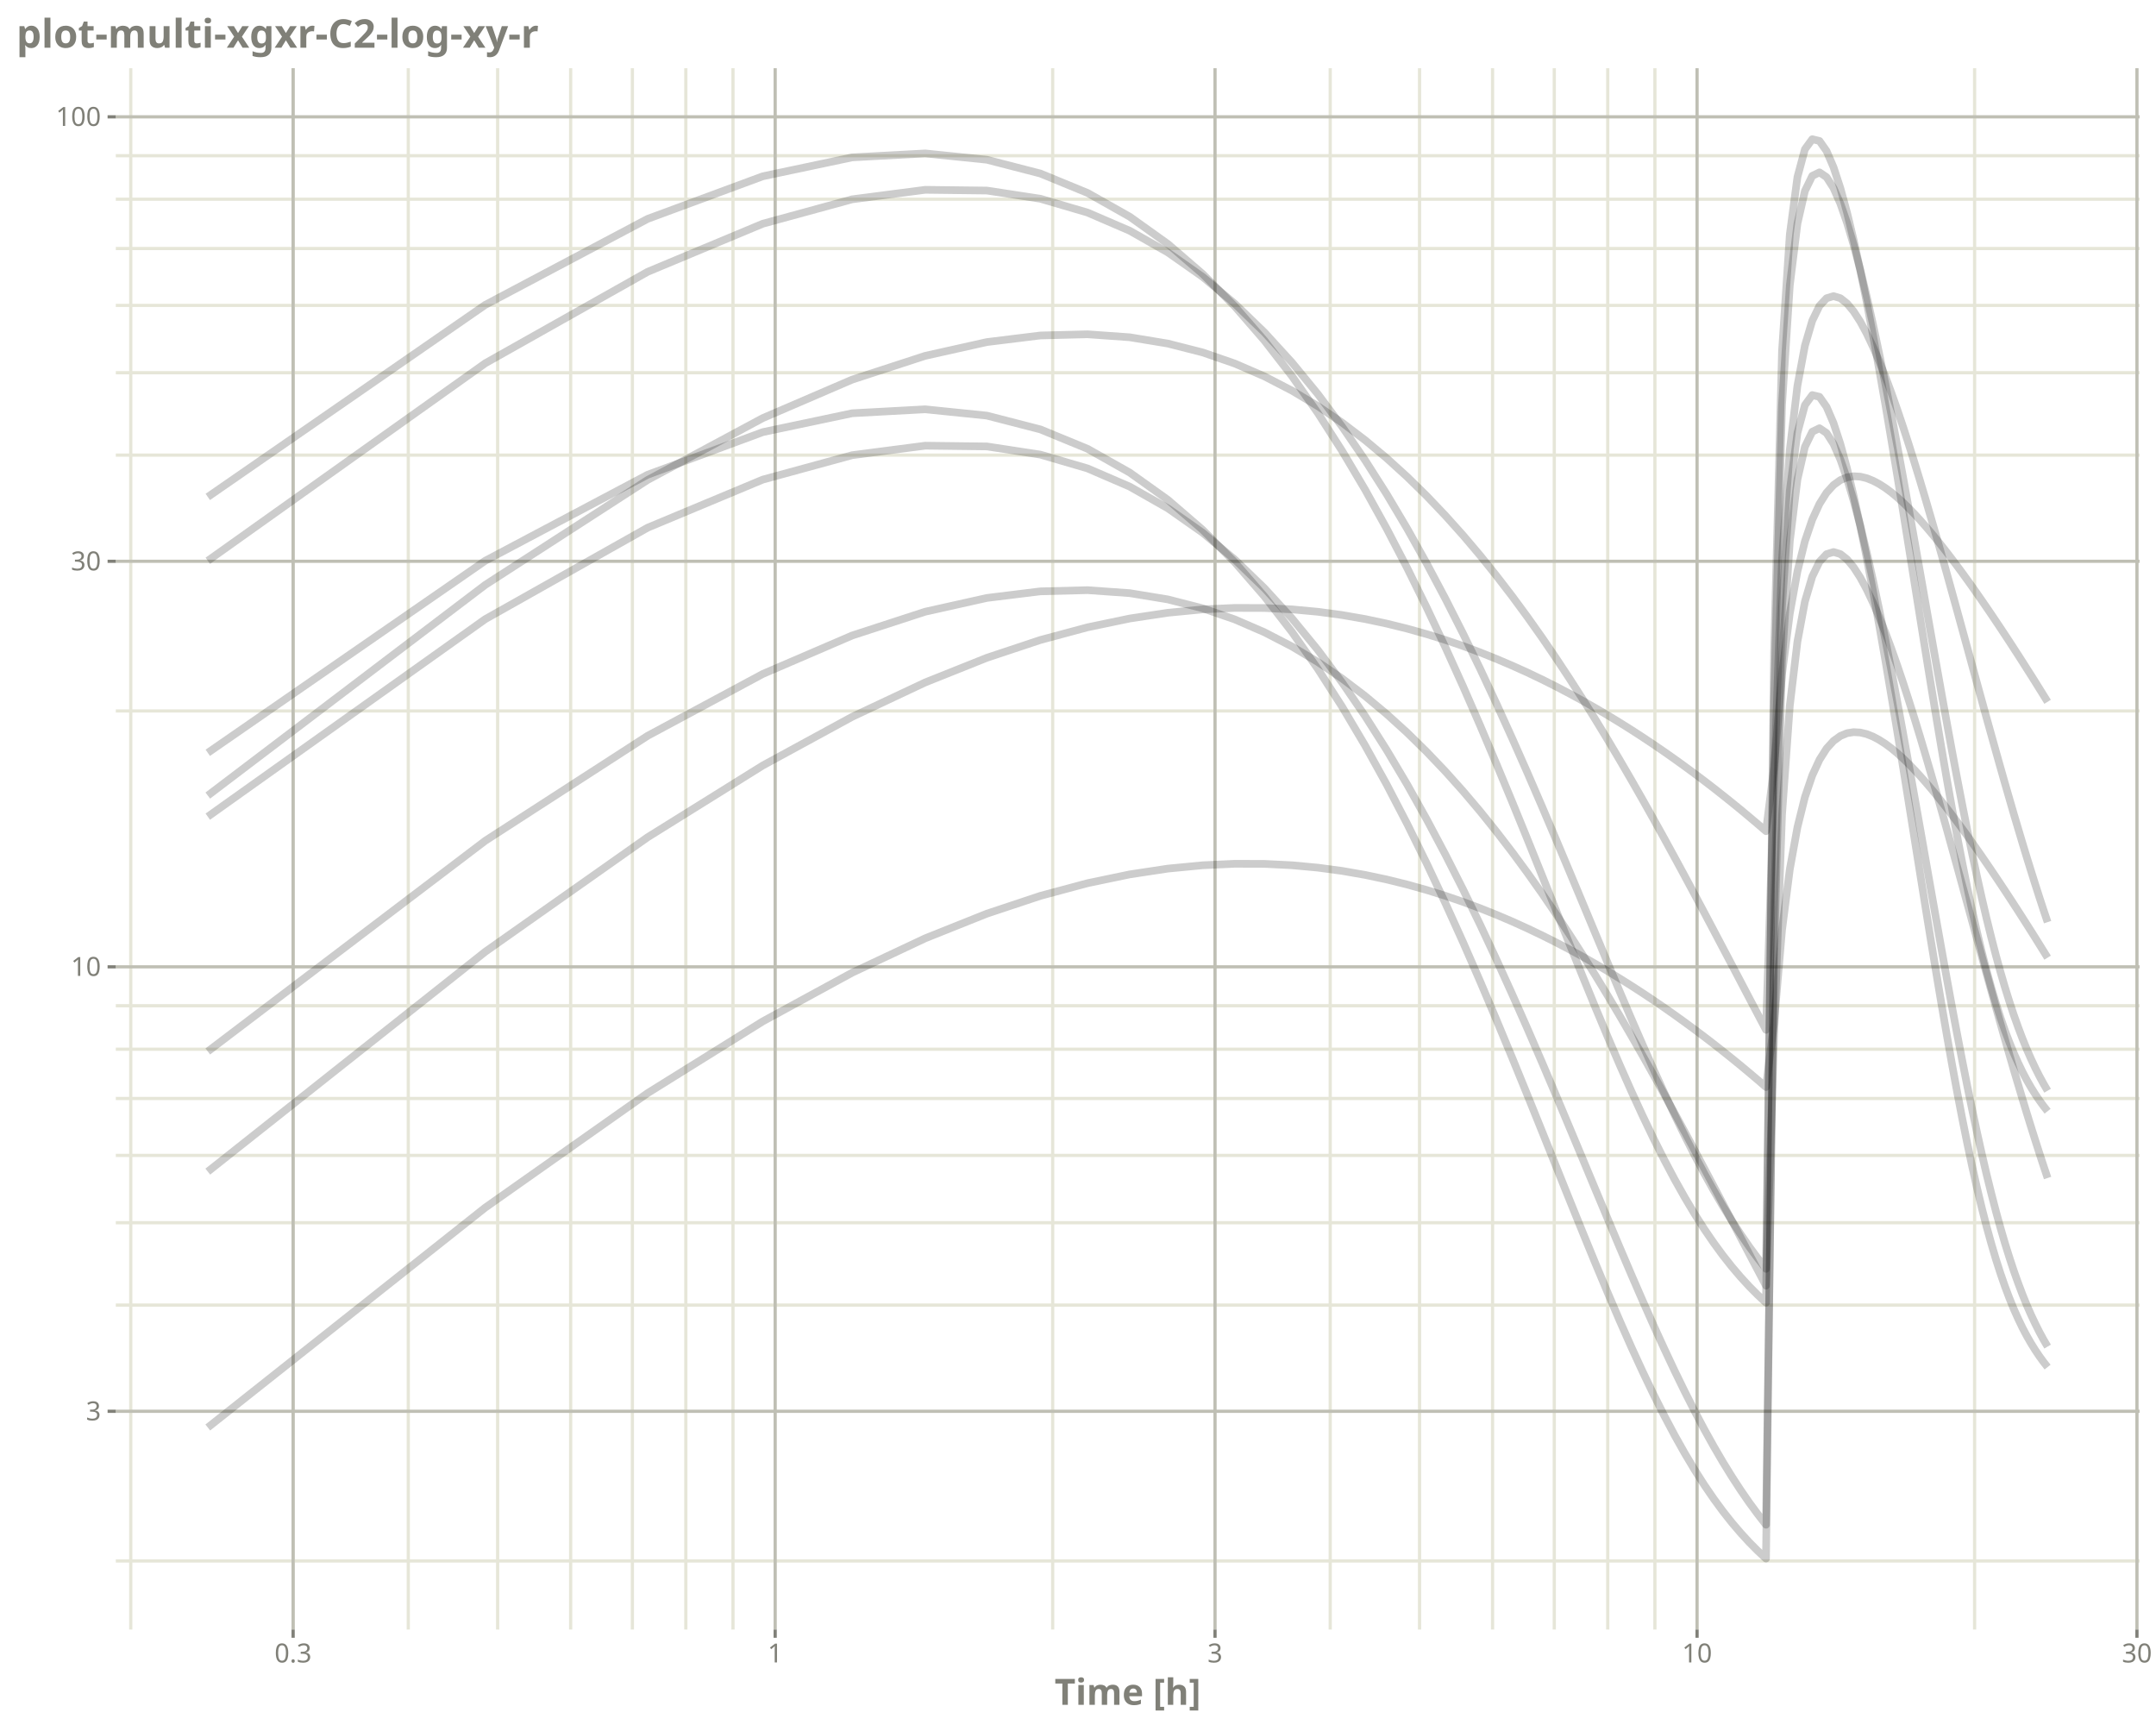
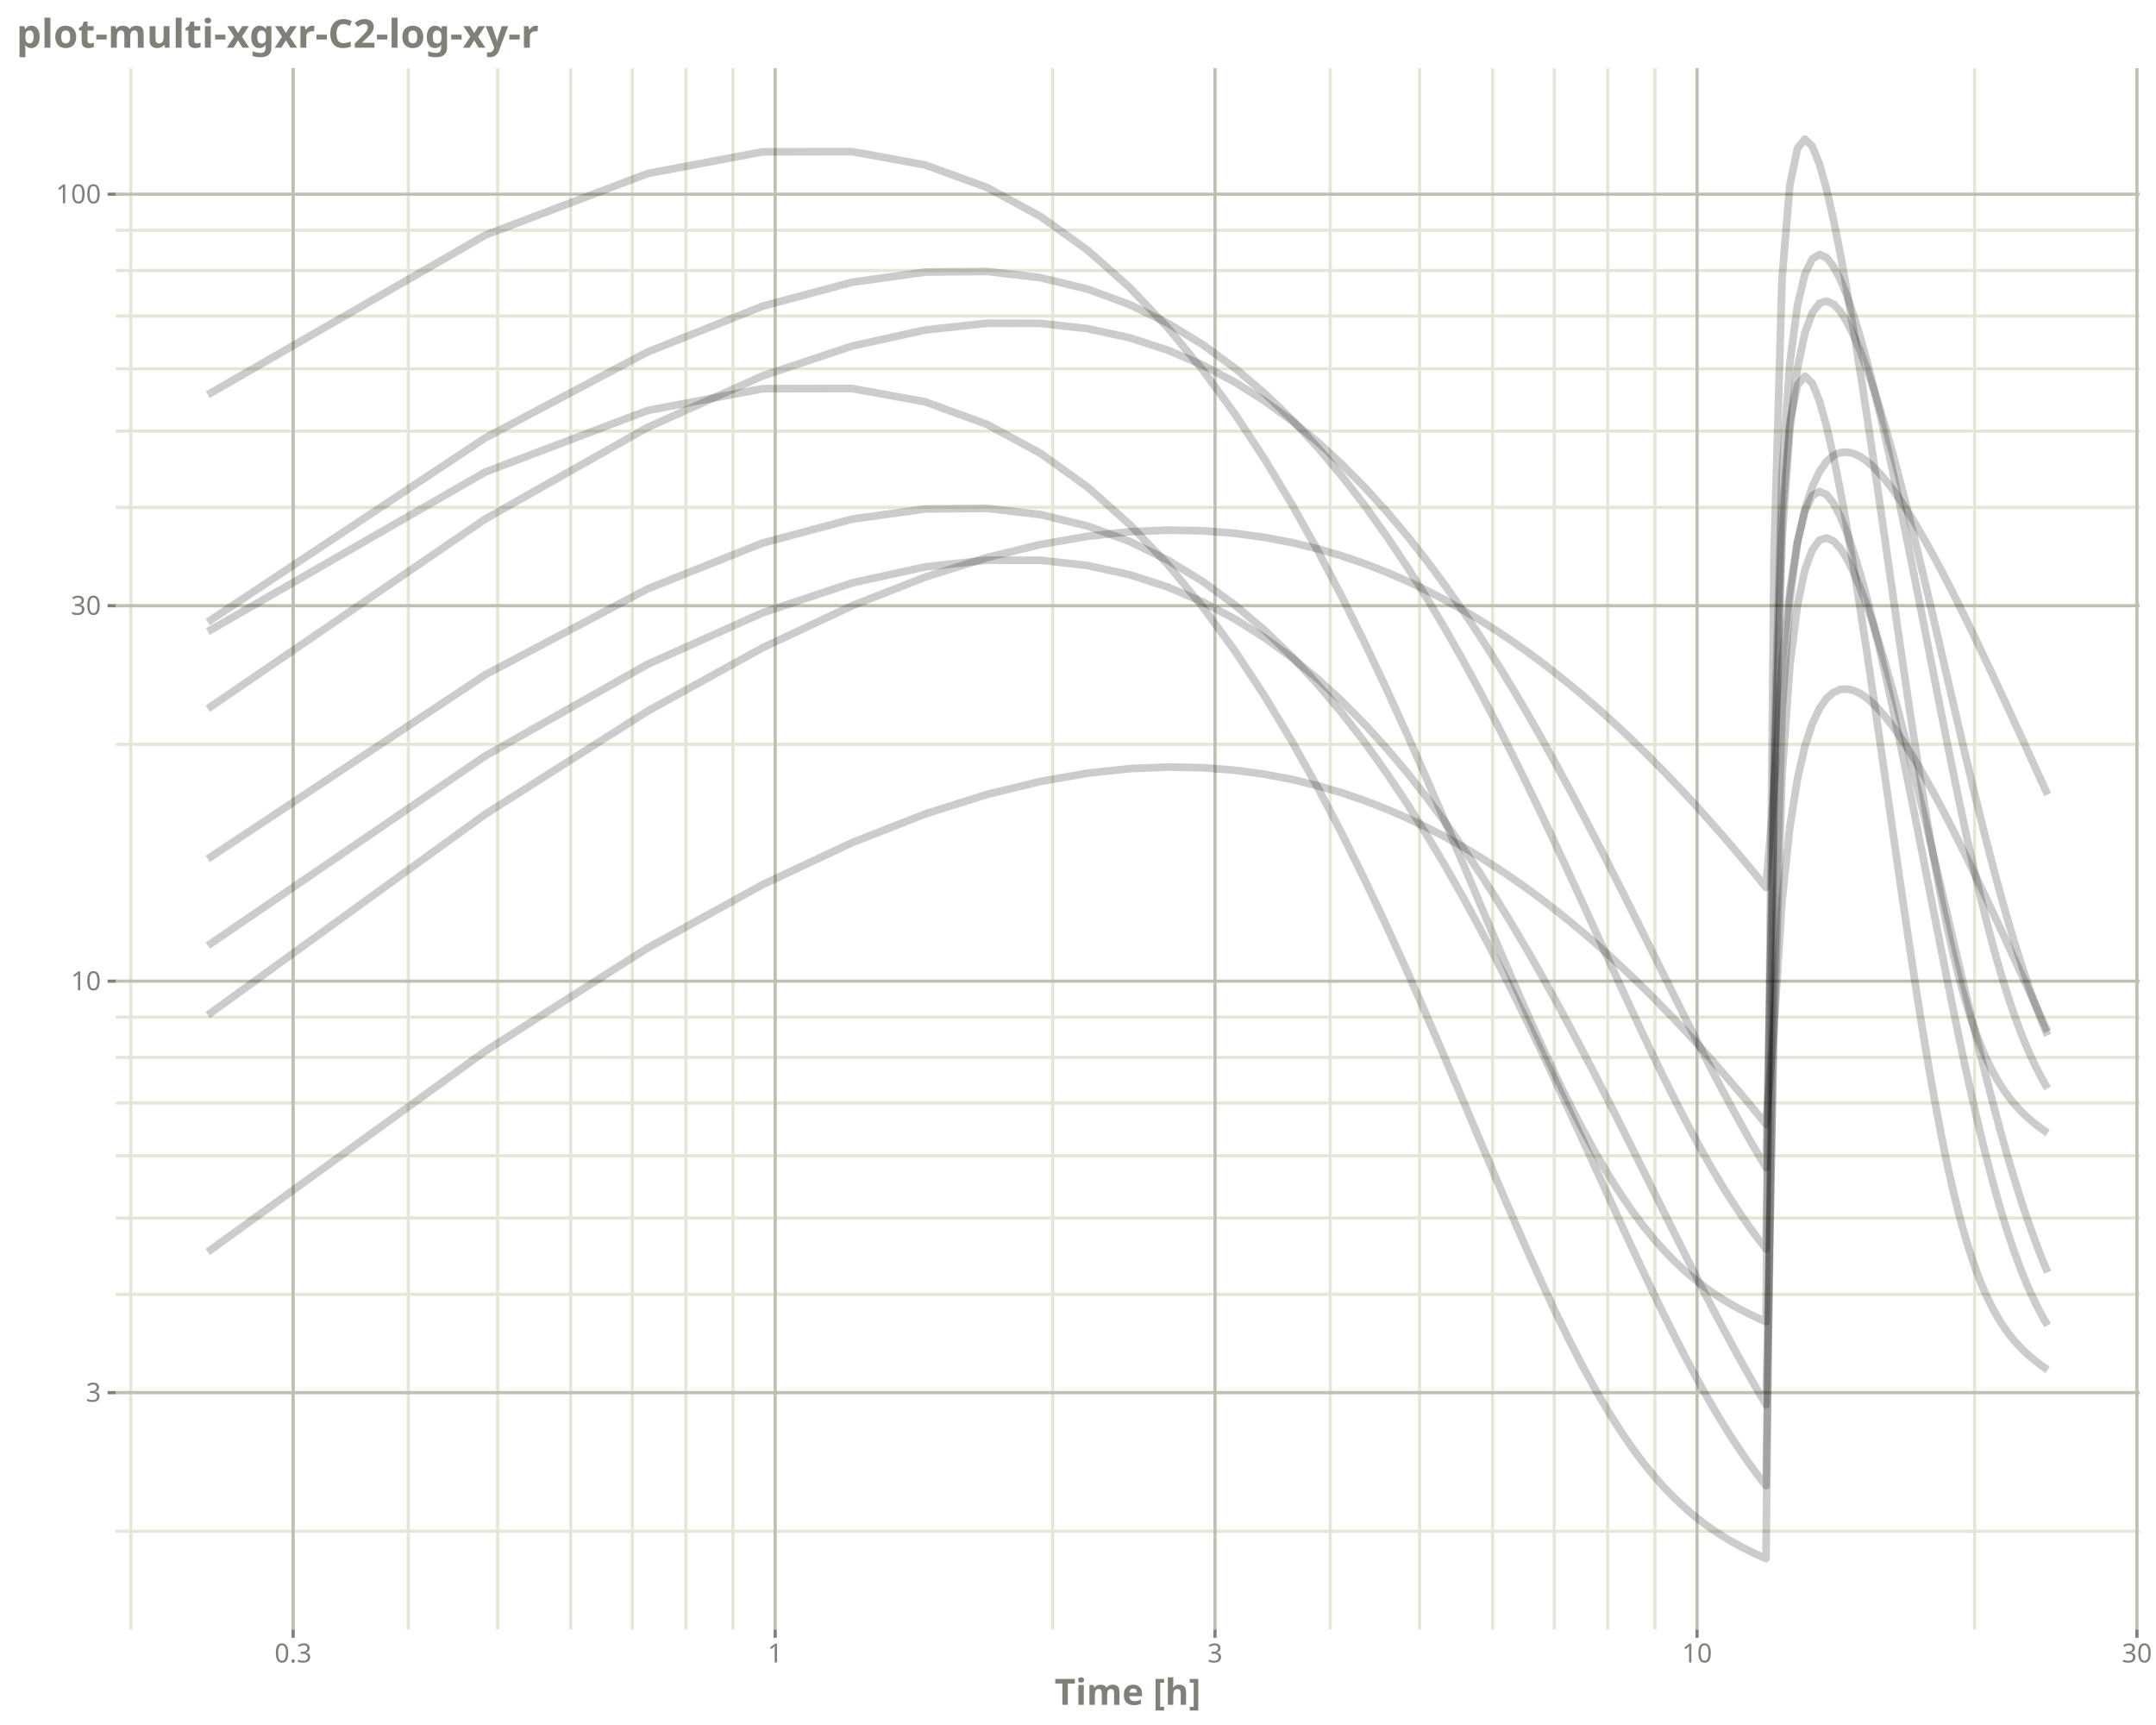
<svg xmlns="http://www.w3.org/2000/svg" class="svglite" data-engine-version="2.0" width="720.00pt" height="576.00pt" viewBox="0 0 720.00 576.00">
  <defs>
    <style type="text/css">
    .svglite line, .svglite polyline, .svglite polygon, .svglite path, .svglite rect, .svglite circle {
      fill: none;
      stroke: #000000;
      stroke-linecap: round;
      stroke-linejoin: round;
      stroke-miterlimit: 10.00;
    }
  </style>
  </defs>
  <rect width="100%" height="100%" style="stroke: none; fill: #FFFFFF;" />
  <defs>
    <clipPath id="cpMC4wMHw3MjAuMDB8MC4wMHw1NzYuMDA=">
      <rect x="0.00" y="0.00" width="720.00" height="576.00" />
    </clipPath>
  </defs>
  <g clip-path="url(#cpMC4wMHw3MjAuMDB8MC4wMHw1NzYuMDA=)">
    <rect x="0.00" y="0.00" width="720.00" height="576.00" style="stroke-width: 1.07; stroke: #FFFFFF; fill: #FFFFFF;" />
  </g>
  <defs>
    <clipPath id="cpMzguNjd8NzE0LjUyfDIyLjc4fDU0NC4xMw==">
      <rect x="38.67" y="22.78" width="675.85" height="521.34" />
    </clipPath>
  </defs>
  <g clip-path="url(#cpMzguNjd8NzE0LjUyfDIyLjc4fDU0NC4xMw==)">
    <rect x="38.67" y="22.78" width="675.85" height="521.34" style="stroke-width: 1.07; stroke: none; fill: #FFFFFF;" />
-     <polyline points="38.67,521.22 714.52,521.22 " style="stroke-width: 1.07; stroke: #E6E6D8; stroke-linecap: butt;" />
-     <polyline points="38.67,435.78 714.52,435.78 " style="stroke-width: 1.07; stroke: #E6E6D8; stroke-linecap: butt;" />
-     <polyline points="38.67,408.28 714.52,408.28 " style="stroke-width: 1.07; stroke: #E6E6D8; stroke-linecap: butt;" />
-     <polyline points="38.67,385.80 714.52,385.80 " style="stroke-width: 1.07; stroke: #E6E6D8; stroke-linecap: butt;" />
-     <polyline points="38.67,366.80 714.52,366.80 " style="stroke-width: 1.07; stroke: #E6E6D8; stroke-linecap: butt;" />
-     <polyline points="38.67,350.34 714.52,350.34 " style="stroke-width: 1.07; stroke: #E6E6D8; stroke-linecap: butt;" />
-     <polyline points="38.67,335.82 714.52,335.82 " style="stroke-width: 1.07; stroke: #E6E6D8; stroke-linecap: butt;" />
-     <polyline points="38.67,237.40 714.52,237.40 " style="stroke-width: 1.07; stroke: #E6E6D8; stroke-linecap: butt;" />
-     <polyline points="38.67,151.96 714.52,151.96 " style="stroke-width: 1.07; stroke: #E6E6D8; stroke-linecap: butt;" />
-     <polyline points="38.67,124.45 714.52,124.45 " style="stroke-width: 1.07; stroke: #E6E6D8; stroke-linecap: butt;" />
-     <polyline points="38.67,101.98 714.52,101.98 " style="stroke-width: 1.07; stroke: #E6E6D8; stroke-linecap: butt;" />
-     <polyline points="38.67,82.98 714.52,82.98 " style="stroke-width: 1.07; stroke: #E6E6D8; stroke-linecap: butt;" />
-     <polyline points="38.67,66.52 714.52,66.52 " style="stroke-width: 1.07; stroke: #E6E6D8; stroke-linecap: butt;" />
-     <polyline points="38.67,52.00 714.52,52.00 " style="stroke-width: 1.07; stroke: #E6E6D8; stroke-linecap: butt;" />
+     <polyline points="38.67,511.29 714.52,511.29 " style="stroke-width: 1.07; stroke: #E6E6D8; stroke-linecap: butt;" />
+     <polyline points="38.67,432.19 714.52,432.19 " style="stroke-width: 1.07; stroke: #E6E6D8; stroke-linecap: butt;" />
+     <polyline points="38.67,406.72 714.52,406.72 " style="stroke-width: 1.07; stroke: #E6E6D8; stroke-linecap: butt;" />
+     <polyline points="38.67,385.92 714.52,385.92 " style="stroke-width: 1.07; stroke: #E6E6D8; stroke-linecap: butt;" />
+     <polyline points="38.67,368.32 714.52,368.32 " style="stroke-width: 1.07; stroke: #E6E6D8; stroke-linecap: butt;" />
+     <polyline points="38.67,353.08 714.52,353.08 " style="stroke-width: 1.07; stroke: #E6E6D8; stroke-linecap: butt;" />
+     <polyline points="38.67,339.64 714.52,339.64 " style="stroke-width: 1.07; stroke: #E6E6D8; stroke-linecap: butt;" />
+     <polyline points="38.67,248.52 714.52,248.52 " style="stroke-width: 1.07; stroke: #E6E6D8; stroke-linecap: butt;" />
+     <polyline points="38.67,169.42 714.52,169.42 " style="stroke-width: 1.07; stroke: #E6E6D8; stroke-linecap: butt;" />
+     <polyline points="38.67,143.95 714.52,143.95 " style="stroke-width: 1.07; stroke: #E6E6D8; stroke-linecap: butt;" />
+     <polyline points="38.67,123.14 714.52,123.14 " style="stroke-width: 1.07; stroke: #E6E6D8; stroke-linecap: butt;" />
+     <polyline points="38.67,105.55 714.52,105.55 " style="stroke-width: 1.07; stroke: #E6E6D8; stroke-linecap: butt;" />
+     <polyline points="38.67,90.31 714.52,90.31 " style="stroke-width: 1.07; stroke: #E6E6D8; stroke-linecap: butt;" />
+     <polyline points="38.67,76.87 714.52,76.87 " style="stroke-width: 1.07; stroke: #E6E6D8; stroke-linecap: butt;" />
    <polyline points="43.67,544.13 43.67,22.78 " style="stroke-width: 1.07; stroke: #E6E6D8; stroke-linecap: butt;" />
    <polyline points="97.89,544.13 97.89,22.78 " style="stroke-width: 1.07; stroke: #E6E6D8; stroke-linecap: butt;" />
    <polyline points="136.35,544.13 136.35,22.78 " style="stroke-width: 1.07; stroke: #E6E6D8; stroke-linecap: butt;" />
    <polyline points="166.19,544.13 166.19,22.78 " style="stroke-width: 1.07; stroke: #E6E6D8; stroke-linecap: butt;" />
    <polyline points="190.57,544.13 190.57,22.78 " style="stroke-width: 1.07; stroke: #E6E6D8; stroke-linecap: butt;" />
    <polyline points="211.18,544.13 211.18,22.78 " style="stroke-width: 1.07; stroke: #E6E6D8; stroke-linecap: butt;" />
    <polyline points="229.03,544.13 229.03,22.78 " style="stroke-width: 1.07; stroke: #E6E6D8; stroke-linecap: butt;" />
    <polyline points="244.78,544.13 244.78,22.78 " style="stroke-width: 1.07; stroke: #E6E6D8; stroke-linecap: butt;" />
    <polyline points="351.55,544.13 351.55,22.78 " style="stroke-width: 1.07; stroke: #E6E6D8; stroke-linecap: butt;" />
    <polyline points="444.23,544.13 444.23,22.78 " style="stroke-width: 1.07; stroke: #E6E6D8; stroke-linecap: butt;" />
    <polyline points="474.06,544.13 474.06,22.78 " style="stroke-width: 1.07; stroke: #E6E6D8; stroke-linecap: butt;" />
    <polyline points="498.44,544.13 498.44,22.78 " style="stroke-width: 1.07; stroke: #E6E6D8; stroke-linecap: butt;" />
    <polyline points="519.05,544.13 519.05,22.78 " style="stroke-width: 1.07; stroke: #E6E6D8; stroke-linecap: butt;" />
    <polyline points="536.91,544.13 536.91,22.78 " style="stroke-width: 1.07; stroke: #E6E6D8; stroke-linecap: butt;" />
    <polyline points="552.66,544.13 552.66,22.78 " style="stroke-width: 1.07; stroke: #E6E6D8; stroke-linecap: butt;" />
    <polyline points="659.42,544.13 659.42,22.78 " style="stroke-width: 1.07; stroke: #E6E6D8; stroke-linecap: butt;" />
-     <polyline points="38.67,471.24 714.52,471.24 " style="stroke-width: 1.07; stroke: #BFBFB4; stroke-linecap: butt;" />
-     <polyline points="38.67,322.84 714.52,322.84 " style="stroke-width: 1.07; stroke: #BFBFB4; stroke-linecap: butt;" />
-     <polyline points="38.67,187.42 714.52,187.42 " style="stroke-width: 1.07; stroke: #BFBFB4; stroke-linecap: butt;" />
-     <polyline points="38.67,39.02 714.52,39.02 " style="stroke-width: 1.07; stroke: #BFBFB4; stroke-linecap: butt;" />
+     <polyline points="38.67,465.02 714.52,465.02 " style="stroke-width: 1.07; stroke: #BFBFB4; stroke-linecap: butt;" />
+     <polyline points="38.67,327.62 714.52,327.62 " style="stroke-width: 1.07; stroke: #BFBFB4; stroke-linecap: butt;" />
+     <polyline points="38.67,202.25 714.52,202.25 " style="stroke-width: 1.07; stroke: #BFBFB4; stroke-linecap: butt;" />
+     <polyline points="38.67,64.85 714.52,64.85 " style="stroke-width: 1.07; stroke: #BFBFB4; stroke-linecap: butt;" />
    <polyline points="97.89,544.13 97.89,22.78 " style="stroke-width: 1.07; stroke: #BFBFB4; stroke-linecap: butt;" />
    <polyline points="258.87,544.13 258.87,22.78 " style="stroke-width: 1.07; stroke: #BFBFB4; stroke-linecap: butt;" />
    <polyline points="405.76,544.13 405.76,22.78 " style="stroke-width: 1.07; stroke: #BFBFB4; stroke-linecap: butt;" />
    <polyline points="566.74,544.13 566.74,22.78 " style="stroke-width: 1.07; stroke: #BFBFB4; stroke-linecap: butt;" />
    <polyline points="713.64,544.13 713.64,22.78 " style="stroke-width: 1.07; stroke: #BFBFB4; stroke-linecap: butt;" />
-     <polyline points="69.39,265.65 162.07,195.29 216.29,160.25 254.75,139.60 284.59,126.76 308.97,118.82 329.58,114.22 347.43,112.02 363.18,111.62 377.27,112.62 390.01,114.72 401.65,117.69 412.35,121.39 422.26,125.68 431.48,130.45 440.11,135.63 448.22,141.15 455.86,146.96 463.09,153.00 469.95,159.24 476.47,165.63 482.69,172.17 488.64,178.80 494.33,185.52 499.78,192.31 505.03,199.14 510.08,206.00 514.94,212.87 519.63,219.75 524.16,226.61 528.55,233.45 532.79,240.26 536.91,247.03 540.90,253.75 544.77,260.40 548.54,266.99 552.20,273.51 555.77,279.94 559.24,286.29 562.63,292.54 565.93,298.70 569.15,304.75 572.30,310.70 575.37,316.53 578.38,322.24 581.32,327.84 584.19,333.31 587.01,338.66 589.76,343.88 592.46,260.77 595.11,186.57 597.71,150.18 600.26,128.78 602.75,115.43 605.21,107.08 607.62,102.12 609.98,99.59 612.31,98.88 614.60,99.57 616.84,101.35 619.05,104.01 621.23,107.38 623.37,111.33 625.47,115.75 627.54,120.57 629.59,125.70 631.60,131.10 633.58,136.72 635.53,142.51 637.45,148.43 639.35,154.47 641.22,160.59 643.06,166.77 644.88,172.99 646.68,179.23 648.45,185.47 650.20,191.70 651.92,197.90 653.63,204.06 655.31,210.18 656.97,216.23 658.61,222.22 660.23,228.13 661.83,233.95 663.41,239.69 664.98,245.32 666.52,250.85 668.05,256.28 669.56,261.59 671.06,266.78 672.53,271.86 674.00,276.81 675.44,281.64 676.87,286.34 678.29,290.91 679.69,295.36 681.07,299.67 682.44,303.86 683.80,307.91 " style="stroke-width: 2.56; stroke: #000000; stroke-opacity: 0.20; stroke-linecap: butt;" />
-     <polyline points="69.39,351.09 162.07,280.73 216.29,245.69 254.75,225.04 284.59,212.20 308.97,204.26 329.58,199.66 347.43,197.46 363.18,197.06 377.27,198.06 390.01,200.15 401.65,203.13 412.35,206.83 422.26,211.12 431.48,215.89 440.11,221.07 448.22,226.59 455.86,232.40 463.09,238.44 469.95,244.67 476.47,251.07 482.69,257.60 488.64,264.24 494.33,270.96 499.78,277.75 505.03,284.58 510.08,291.44 514.94,298.31 519.63,305.19 524.16,312.05 528.55,318.89 532.79,325.70 536.91,332.47 540.90,339.18 544.77,345.84 548.54,352.43 552.20,358.95 555.77,365.38 559.24,371.73 562.63,377.98 565.93,384.14 569.15,390.19 572.30,396.14 575.37,401.97 578.38,407.68 581.32,413.28 584.19,418.75 587.01,424.10 589.76,429.31 592.46,346.20 595.11,272.01 597.71,235.62 600.26,214.22 602.75,200.87 605.21,192.51 607.62,187.56 609.98,185.03 612.31,184.32 614.60,185.01 616.84,186.79 619.05,189.45 621.23,192.82 623.37,196.77 625.47,201.19 627.54,206.01 629.59,211.14 631.60,216.54 633.58,222.15 635.53,227.94 637.45,233.87 639.35,239.91 641.22,246.03 643.06,252.21 644.88,258.43 646.68,264.67 648.45,270.91 650.20,277.13 651.92,283.34 653.63,289.50 655.31,295.61 656.97,301.67 658.61,307.66 660.23,313.57 661.83,319.39 663.41,325.12 664.98,330.76 666.52,336.29 668.05,341.72 669.56,347.03 671.06,352.22 672.53,357.30 674.00,362.25 675.44,367.08 676.87,371.78 678.29,376.35 679.69,380.79 681.07,385.11 682.44,389.29 683.80,393.35 " style="stroke-width: 2.56; stroke: #000000; stroke-opacity: 0.20; stroke-linecap: butt;" />
-     <polyline points="69.39,165.93 162.07,101.79 216.29,73.08 254.75,58.86 284.59,52.55 308.97,51.23 329.58,53.34 347.43,57.94 363.18,64.42 377.27,72.36 390.01,81.46 401.65,91.50 412.35,102.29 422.26,113.71 431.48,125.62 440.11,137.94 448.22,150.59 455.86,163.47 463.09,176.53 469.95,189.70 476.47,202.92 482.69,216.14 488.64,229.29 494.33,242.33 499.78,255.20 505.03,267.85 510.08,280.22 514.94,292.27 519.63,303.96 524.16,315.24 528.55,326.07 532.79,336.42 536.91,346.26 540.90,355.56 544.77,364.32 548.54,372.52 552.20,380.17 555.77,387.26 559.24,393.81 562.63,399.84 565.93,405.37 569.15,410.42 572.30,415.02 575.37,419.21 578.38,423.01 581.32,426.46 584.19,429.58 587.01,432.42 589.76,434.99 592.46,217.94 595.11,117.23 597.71,78.27 600.26,59.11 602.75,49.84 605.21,46.48 607.62,47.06 609.98,50.42 612.31,55.84 614.60,62.84 616.84,71.06 619.05,80.26 621.23,90.22 623.37,100.78 625.47,111.83 627.54,123.24 629.59,134.92 631.60,146.78 633.58,158.74 635.53,170.74 637.45,182.70 639.35,194.56 641.22,206.26 643.06,217.74 644.88,228.96 646.68,239.85 648.45,250.38 650.20,260.51 651.92,270.19 653.63,279.41 655.31,288.14 656.97,296.36 658.61,304.06 660.23,311.24 661.83,317.92 663.41,324.09 664.98,329.77 666.52,334.99 668.05,339.77 669.56,344.13 671.06,348.10 672.53,351.71 674.00,354.99 675.44,357.98 676.87,360.69 678.29,363.16 679.69,365.40 681.07,367.45 682.44,369.33 683.80,371.05 " style="stroke-width: 2.56; stroke: #000000; stroke-opacity: 0.20; stroke-linecap: butt;" />
-     <polyline points="69.39,251.37 162.07,187.23 216.29,158.52 254.75,144.29 284.59,137.99 308.97,136.67 329.58,138.78 347.43,143.38 363.18,149.86 377.27,157.80 390.01,166.90 401.65,176.94 412.35,187.73 422.26,199.15 431.48,211.06 440.11,223.38 448.22,236.02 455.86,248.91 463.09,261.97 469.95,275.14 476.47,288.36 482.69,301.58 488.64,314.73 494.33,327.77 499.78,340.64 505.03,353.28 510.08,365.66 514.94,377.71 519.63,389.40 524.16,400.68 528.55,411.51 532.79,421.86 536.91,431.70 540.90,441.00 544.77,449.76 548.54,457.96 552.20,465.61 555.77,472.70 559.24,479.25 562.63,485.28 565.93,490.80 569.15,495.86 572.30,500.46 575.37,504.64 578.38,508.45 581.32,511.89 584.19,515.02 587.01,517.86 589.76,520.43 592.46,303.38 595.11,202.67 597.71,163.71 600.26,144.55 602.75,135.27 605.21,131.92 607.62,132.50 609.98,135.86 612.31,141.28 614.60,148.28 616.84,156.50 619.05,165.70 621.23,175.65 623.37,186.22 625.47,197.27 627.54,208.68 629.59,220.36 631.60,232.22 633.58,244.18 635.53,256.18 637.45,268.14 639.35,280.00 641.22,291.70 643.06,303.18 644.88,314.40 646.68,325.29 648.45,335.82 650.20,345.95 651.92,355.63 653.63,364.85 655.31,373.58 656.97,381.79 658.61,389.50 660.23,396.68 661.83,403.36 663.41,409.53 664.98,415.21 666.52,420.43 668.05,425.20 669.56,429.56 671.06,433.54 672.53,437.15 674.00,440.43 675.44,443.42 676.87,446.13 678.29,448.59 679.69,450.84 681.07,452.89 682.44,454.77 683.80,456.49 " style="stroke-width: 2.56; stroke: #000000; stroke-opacity: 0.20; stroke-linecap: butt;" />
-     <polyline points="69.39,391.22 162.07,317.79 216.29,279.56 254.75,255.60 284.59,239.35 308.97,227.88 329.58,219.64 347.43,213.70 363.18,209.47 377.27,206.53 390.01,204.61 401.65,203.48 412.35,202.99 422.26,203.02 431.48,203.48 440.11,204.28 448.22,205.37 455.86,206.70 463.09,208.23 469.95,209.92 476.47,211.75 482.69,213.69 488.64,215.73 494.33,217.85 499.78,220.04 505.03,222.28 510.08,224.56 514.94,226.88 519.63,229.23 524.16,231.61 528.55,234.01 532.79,236.42 536.91,238.84 540.90,241.27 544.77,243.70 548.54,246.14 552.20,248.58 555.77,251.02 559.24,253.46 562.63,255.90 565.93,258.33 569.15,260.75 572.30,263.17 575.37,265.59 578.38,268.00 581.32,270.39 584.19,272.79 587.01,275.17 589.76,277.54 592.46,256.11 595.11,225.09 597.71,204.82 600.26,190.77 602.75,180.74 605.21,173.49 607.62,168.25 609.98,164.52 612.31,161.96 614.60,160.31 616.84,159.38 619.05,159.03 621.23,159.16 623.37,159.67 625.47,160.51 627.54,161.60 629.59,162.91 631.60,164.40 633.58,166.05 635.53,167.81 637.45,169.69 639.35,171.64 641.22,173.67 643.06,175.76 644.88,177.90 646.68,180.07 648.45,182.28 650.20,184.52 651.92,186.77 653.63,189.04 655.31,191.32 656.97,193.62 658.61,195.91 660.23,198.21 661.83,200.51 663.41,202.81 664.98,205.11 666.52,207.40 668.05,209.69 669.56,211.97 671.06,214.25 672.53,216.52 674.00,218.78 675.44,221.03 676.87,223.28 678.29,225.51 679.69,227.73 681.07,229.95 682.44,232.15 683.80,234.34 " style="stroke-width: 2.56; stroke: #000000; stroke-opacity: 0.20; stroke-linecap: butt;" />
-     <polyline points="69.39,476.66 162.07,403.22 216.29,365.00 254.75,341.04 284.59,324.79 308.97,313.32 329.58,305.08 347.43,299.14 363.18,294.91 377.27,291.97 390.01,290.04 401.65,288.92 412.35,288.43 422.26,288.46 431.48,288.92 440.11,289.72 448.22,290.81 455.86,292.14 463.09,293.67 469.95,295.36 476.47,297.19 482.69,299.13 488.64,301.17 494.33,303.29 499.78,305.47 505.03,307.71 510.08,310.00 514.94,312.32 519.63,314.67 524.16,317.05 528.55,319.44 532.79,321.85 536.91,324.28 540.90,326.71 544.77,329.14 548.54,331.58 552.20,334.02 555.77,336.46 559.24,338.90 562.63,341.34 565.93,343.77 569.15,346.19 572.30,348.61 575.37,351.03 578.38,353.43 581.32,355.83 584.19,358.22 587.01,360.61 589.76,362.98 592.46,341.55 595.11,310.53 597.71,290.26 600.26,276.21 602.75,266.18 605.21,258.93 607.62,253.69 609.98,249.96 612.31,247.40 614.60,245.75 616.84,244.82 619.05,244.47 621.23,244.60 623.37,245.11 625.47,245.94 627.54,247.04 629.59,248.35 631.60,249.84 633.58,251.48 635.53,253.25 637.45,255.12 639.35,257.08 641.22,259.11 643.06,261.20 644.88,263.34 646.68,265.51 648.45,267.72 650.20,269.96 651.92,272.21 653.63,274.48 655.31,276.76 656.97,279.05 658.61,281.35 660.23,283.65 661.83,285.95 663.41,288.25 664.98,290.55 666.52,292.84 668.05,295.13 669.56,297.41 671.06,299.69 672.53,301.96 674.00,304.22 675.44,306.47 676.87,308.71 678.29,310.95 679.69,313.17 681.07,315.39 682.44,317.59 683.80,319.78 " style="stroke-width: 2.56; stroke: #000000; stroke-opacity: 0.20; stroke-linecap: butt;" />
-     <polyline points="69.39,187.25 162.07,121.29 216.29,90.76 254.75,74.70 284.59,66.55 308.97,63.38 329.58,63.63 347.43,66.36 363.18,70.98 377.27,77.05 390.01,84.29 401.65,92.46 412.35,101.41 422.26,110.99 431.48,121.08 440.11,131.61 448.22,142.48 455.86,153.64 463.09,165.01 469.95,176.55 476.47,188.20 482.69,199.92 488.64,211.67 494.33,223.39 499.78,235.05 505.03,246.61 510.08,258.02 514.94,269.27 519.63,280.29 524.16,291.07 528.55,301.56 532.79,311.74 536.91,321.58 540.90,331.06 544.77,340.14 548.54,348.82 552.20,357.08 555.77,364.90 559.24,372.29 562.63,379.24 565.93,385.76 569.15,391.85 572.30,397.52 575.37,402.78 578.38,407.66 581.32,412.17 584.19,416.33 587.01,420.16 589.76,423.69 592.46,234.02 595.11,135.19 597.71,95.26 600.26,74.66 602.75,63.77 605.21,58.72 607.62,57.55 609.98,59.15 612.31,62.79 614.60,68.01 616.84,74.45 619.05,81.87 621.23,90.07 623.37,98.90 625.47,108.23 627.54,117.97 629.59,128.03 631.60,138.32 633.58,148.78 635.53,159.34 637.45,169.96 639.35,180.57 641.22,191.13 643.06,201.60 644.88,211.92 646.68,222.06 648.45,231.98 650.20,241.64 651.92,251.02 653.63,260.08 655.31,268.79 656.97,277.14 658.61,285.12 660.23,292.69 661.83,299.87 663.41,306.64 664.98,313.00 666.52,318.96 668.05,324.52 669.56,329.70 671.06,334.52 672.53,338.97 674.00,343.09 675.44,346.90 676.87,350.41 678.29,353.64 679.69,356.62 681.07,359.36 682.44,361.88 683.80,364.21 " style="stroke-width: 2.56; stroke: #000000; stroke-opacity: 0.20; stroke-linecap: butt;" />
-     <polyline points="69.39,272.69 162.07,206.73 216.29,176.20 254.75,160.14 284.59,151.99 308.97,148.82 329.58,149.07 347.43,151.80 363.18,156.41 377.27,162.49 390.01,169.73 401.65,177.90 412.35,186.85 422.26,196.42 431.48,206.52 440.11,217.05 448.22,227.92 455.86,239.07 463.09,250.45 469.95,261.99 476.47,273.64 482.69,285.36 488.64,297.10 494.33,308.83 499.78,320.49 505.03,332.05 510.08,343.46 514.94,354.70 519.63,365.73 524.16,376.51 528.55,387.00 532.79,397.18 536.91,407.02 540.90,416.50 544.77,425.58 548.54,434.26 552.20,442.52 555.77,450.34 559.24,457.73 562.63,464.68 565.93,471.20 569.15,477.29 572.30,482.96 575.37,488.22 578.38,493.10 581.32,497.61 584.19,501.77 587.01,505.60 589.76,509.13 592.46,319.46 595.11,220.63 597.71,180.70 600.26,160.10 602.75,149.21 605.21,144.16 607.62,142.99 609.98,144.59 612.31,148.23 614.60,153.45 616.84,159.89 619.05,167.30 621.23,175.50 623.37,184.34 625.47,193.67 627.54,203.41 629.59,213.47 631.60,223.76 633.58,234.22 635.53,244.78 637.45,255.40 639.35,266.01 641.22,276.57 643.06,287.04 644.88,297.36 646.68,307.50 648.45,317.42 650.20,327.08 651.92,336.46 653.63,345.52 655.31,354.23 656.97,362.58 658.61,370.55 660.23,378.13 661.83,385.31 663.41,392.08 664.98,398.44 666.52,404.40 668.05,409.96 669.56,415.14 671.06,419.95 672.53,424.41 674.00,428.53 675.44,432.34 676.87,435.85 678.29,439.08 679.69,442.05 681.07,444.80 682.44,447.32 683.80,449.65 " style="stroke-width: 2.56; stroke: #000000; stroke-opacity: 0.20; stroke-linecap: butt;" />
+     <polyline points="69.39,131.79 162.07,78.52 216.29,57.95 254.75,50.68 284.59,50.63 308.97,55.08 329.58,62.58 347.43,72.25 363.18,83.53 377.27,96.02 390.01,109.43 401.65,123.55 412.35,138.19 422.26,153.22 431.48,168.51 440.11,183.95 448.22,199.44 455.86,214.88 463.09,230.20 469.95,245.30 476.47,260.10 482.69,274.53 488.64,288.50 494.33,301.95 499.78,314.81 505.03,327.02 510.08,338.55 514.94,349.34 519.63,359.37 524.16,368.64 528.55,377.15 532.79,384.90 536.91,391.93 540.90,398.27 544.77,403.95 548.54,409.04 552.20,413.57 555.77,417.59 559.24,421.17 562.63,424.34 565.93,427.16 569.15,429.67 572.30,431.90 575.37,433.90 578.38,435.69 581.32,437.30 584.19,438.77 587.01,440.10 589.76,441.33 592.46,185.26 595.11,93.03 597.71,61.86 600.26,49.55 602.75,46.48 605.21,48.87 607.62,54.81 609.98,63.22 612.31,73.40 614.60,84.89 616.84,97.35 619.05,110.52 621.23,124.18 623.37,138.19 625.47,152.38 627.54,166.64 629.59,180.85 631.60,194.91 633.58,208.71 635.53,222.16 637.45,235.18 639.35,247.70 641.22,259.65 643.06,270.97 644.88,281.61 646.68,291.55 648.45,300.77 650.20,309.25 651.92,317.01 653.63,324.06 655.31,330.44 656.97,336.18 658.61,341.32 660.23,345.90 661.83,349.99 663.41,353.63 664.98,356.85 666.52,359.72 668.05,362.28 669.56,364.55 671.06,366.59 672.53,368.41 674.00,370.06 675.44,371.55 676.87,372.91 678.29,374.15 679.69,375.30 681.07,376.36 682.44,377.36 683.80,378.29 " style="stroke-width: 2.56; stroke: #000000; stroke-opacity: 0.20; stroke-linecap: butt;" />
+     <polyline points="69.39,210.89 162.07,157.62 216.29,137.06 254.75,129.79 284.59,129.73 308.97,134.18 329.58,141.68 347.43,151.35 363.18,162.63 377.27,175.12 390.01,188.53 401.65,202.65 412.35,217.29 422.26,232.32 431.48,247.61 440.11,263.05 448.22,278.54 455.86,293.99 463.09,309.30 469.95,324.40 476.47,339.21 482.69,353.63 488.64,367.60 494.33,381.05 499.78,393.91 505.03,406.13 510.08,417.65 514.94,428.44 519.63,438.47 524.16,447.74 528.55,456.25 532.79,464.00 536.91,471.03 540.90,477.37 544.77,483.06 548.54,488.14 552.20,492.67 555.77,496.70 559.24,500.27 562.63,503.45 565.93,506.26 569.15,508.77 572.30,511.00 575.37,513.00 578.38,514.79 581.32,516.41 584.19,517.87 587.01,519.21 589.76,520.43 592.46,264.36 595.11,172.13 597.71,140.96 600.26,128.65 602.75,125.58 605.21,127.97 607.62,133.91 609.98,142.32 612.31,152.51 614.60,164.00 616.84,176.45 619.05,189.62 621.23,203.29 623.37,217.29 625.47,231.49 627.54,245.75 629.59,259.96 631.60,274.01 633.58,287.81 635.53,301.26 637.45,314.28 639.35,326.80 641.22,338.75 643.06,350.07 644.88,360.72 646.68,370.66 648.45,379.87 650.20,388.35 651.92,396.11 653.63,403.17 655.31,409.54 656.97,415.28 658.61,420.42 660.23,425.01 661.83,429.09 663.41,432.73 664.98,435.96 666.52,438.82 668.05,441.38 669.56,443.65 671.06,445.69 672.53,447.51 674.00,449.16 675.44,450.65 676.87,452.01 678.29,453.25 679.69,454.40 681.07,455.46 682.44,456.46 683.80,457.40 " style="stroke-width: 2.56; stroke: #000000; stroke-opacity: 0.20; stroke-linecap: butt;" />
+     <polyline points="69.39,338.94 162.07,271.87 216.29,237.44 254.75,216.26 284.59,202.25 308.97,192.70 329.58,186.18 347.43,181.82 363.18,179.08 377.27,177.56 390.01,177.02 401.65,177.24 412.35,178.07 422.26,179.42 431.48,181.17 440.11,183.27 448.22,185.65 455.86,188.27 463.09,191.08 469.95,194.06 476.47,197.18 482.69,200.41 488.64,203.73 494.33,207.14 499.78,210.60 505.03,214.12 510.08,217.68 514.94,221.28 519.63,224.90 524.16,228.54 528.55,232.19 532.79,235.85 536.91,239.51 540.90,243.17 544.77,246.82 548.54,250.47 552.20,254.11 555.77,257.74 559.24,261.35 562.63,264.95 565.93,268.52 569.15,272.08 572.30,275.62 575.37,279.13 578.38,282.62 581.32,286.09 584.19,289.53 587.01,292.95 589.76,296.33 592.46,263.44 595.11,221.75 597.71,197.08 600.26,181.00 602.75,170.09 605.21,162.57 607.62,157.46 609.98,154.11 612.31,152.09 614.60,151.12 616.84,150.96 619.05,151.46 621.23,152.49 623.37,153.95 625.47,155.77 627.54,157.89 629.59,160.25 631.60,162.82 633.58,165.55 635.53,168.42 637.45,171.40 639.35,174.48 641.22,177.64 643.06,180.85 644.88,184.12 646.68,187.43 648.45,190.76 650.20,194.12 651.92,197.49 653.63,200.87 655.31,204.26 656.97,207.64 658.61,211.01 660.23,214.38 661.83,217.73 663.41,221.07 664.98,224.40 666.52,227.70 668.05,230.98 669.56,234.24 671.06,237.47 672.53,240.68 674.00,243.87 675.44,247.02 676.87,250.15 678.29,253.24 679.69,256.31 681.07,259.34 682.44,262.35 683.80,265.32 " style="stroke-width: 2.56; stroke: #000000; stroke-opacity: 0.20; stroke-linecap: butt;" />
+     <polyline points="69.39,418.04 162.07,350.98 216.29,316.54 254.75,295.36 284.59,281.35 308.97,271.80 329.58,265.28 347.43,260.93 363.18,258.18 377.27,256.67 390.01,256.12 401.65,256.34 412.35,257.18 422.26,258.52 431.48,260.27 440.11,262.37 448.22,264.75 455.86,267.37 463.09,270.19 469.95,273.16 476.47,276.28 482.69,279.51 488.64,282.83 494.33,286.24 499.78,289.71 505.03,293.22 510.08,296.79 514.94,300.38 519.63,304.00 524.16,307.64 528.55,311.29 532.79,314.95 536.91,318.61 540.90,322.27 544.77,325.92 548.54,329.57 552.20,333.21 555.77,336.84 559.24,340.45 562.63,344.05 565.93,347.62 569.15,351.18 572.30,354.72 575.37,358.23 578.38,361.73 581.32,365.19 584.19,368.63 587.01,372.05 589.76,375.44 592.46,342.54 595.11,300.85 597.71,276.18 600.26,260.11 602.75,249.19 605.21,241.68 607.62,236.56 609.98,233.21 612.31,231.20 614.60,230.22 616.84,230.06 619.05,230.56 621.23,231.59 623.37,233.05 625.47,234.88 627.54,236.99 629.59,239.35 631.60,241.92 633.58,244.65 635.53,247.52 637.45,250.50 639.35,253.58 641.22,256.74 643.06,259.96 644.88,263.22 646.68,266.53 648.45,269.87 650.20,273.22 651.92,276.59 653.63,279.97 655.31,283.36 656.97,286.74 658.61,290.11 660.23,293.48 661.83,296.83 663.41,300.17 664.98,303.50 666.52,306.80 668.05,310.08 669.56,313.34 671.06,316.58 672.53,319.79 674.00,322.97 675.44,326.12 676.87,329.25 678.29,332.34 679.69,335.41 681.07,338.44 682.44,341.45 683.80,344.42 " style="stroke-width: 2.56; stroke: #000000; stroke-opacity: 0.20; stroke-linecap: butt;" />
+     <polyline points="69.39,236.65 162.07,173.30 216.29,142.71 254.75,125.48 284.59,115.54 308.97,110.18 329.58,107.94 347.43,107.98 363.18,109.73 377.27,112.80 390.01,116.93 401.65,121.91 412.35,127.59 422.26,133.84 431.48,140.56 440.11,147.68 448.22,155.13 455.86,162.86 463.09,170.81 469.95,178.94 476.47,187.22 482.69,195.61 488.64,204.08 494.33,212.61 499.78,221.16 505.03,229.72 510.08,238.27 514.94,246.78 519.63,255.22 524.16,263.60 528.55,271.88 532.79,280.04 536.91,288.08 540.90,295.97 544.77,303.71 548.54,311.27 552.20,318.65 555.77,325.83 559.24,332.81 562.63,339.57 565.93,346.11 569.15,352.41 572.30,358.49 575.37,364.32 578.38,369.91 581.32,375.26 584.19,380.37 587.01,385.24 589.76,389.88 592.46,263.97 595.11,180.05 597.71,143.25 600.26,122.96 602.75,111.15 605.21,104.48 607.62,101.27 609.98,100.50 612.31,101.56 614.60,104.03 616.84,107.59 619.05,112.03 621.23,117.17 623.37,122.90 625.47,129.09 627.54,135.67 629.59,142.56 631.60,149.70 633.58,157.04 635.53,164.54 637.45,172.14 639.35,179.82 641.22,187.55 643.06,195.29 644.88,203.01 646.68,210.70 648.45,218.32 650.20,225.86 651.92,233.30 653.63,240.61 655.31,247.78 656.97,254.80 658.61,261.64 660.23,268.31 661.83,274.78 663.41,281.05 664.98,287.11 666.52,292.95 668.05,298.57 669.56,303.96 671.06,309.12 672.53,314.06 674.00,318.77 675.44,323.26 676.87,327.52 678.29,331.57 679.69,335.41 681.07,339.04 682.44,342.48 683.80,345.72 " style="stroke-width: 2.56; stroke: #000000; stroke-opacity: 0.20; stroke-linecap: butt;" />
+     <polyline points="69.39,315.76 162.07,252.41 216.29,221.81 254.75,204.58 284.59,194.64 308.97,189.28 329.58,187.05 347.43,187.08 363.18,188.83 377.27,191.91 390.01,196.04 401.65,201.01 412.35,206.69 422.26,212.94 431.48,219.66 440.11,226.78 448.22,234.24 455.86,241.96 463.09,249.91 469.95,258.04 476.47,266.32 482.69,274.71 488.64,283.18 494.33,291.71 499.78,300.26 505.03,308.82 510.08,317.37 514.94,325.88 519.63,334.33 524.16,342.70 528.55,350.98 532.79,359.14 536.91,367.18 540.90,375.08 544.77,382.81 548.54,390.37 552.20,397.75 555.77,404.94 559.24,411.91 562.63,418.67 565.93,425.21 569.15,431.52 572.30,437.59 575.37,443.42 578.38,449.01 581.32,454.36 584.19,459.47 587.01,464.34 589.76,468.98 592.46,343.07 595.11,259.16 597.71,222.36 600.26,202.07 602.75,190.25 605.21,183.59 607.62,180.37 609.98,179.60 612.31,180.67 614.60,183.13 616.84,186.69 619.05,191.13 621.23,196.28 623.37,202.00 625.47,208.19 627.54,214.77 629.59,221.66 631.60,228.81 633.58,236.15 635.53,243.64 637.45,251.24 639.35,258.93 641.22,266.65 643.06,274.39 644.88,282.11 646.68,289.80 648.45,297.42 650.20,304.96 651.92,312.40 653.63,319.71 655.31,326.88 656.97,333.90 658.61,340.75 660.23,347.41 661.83,353.88 663.41,360.15 664.98,366.21 666.52,372.05 668.05,377.67 669.56,383.06 671.06,388.23 672.53,393.16 674.00,397.87 675.44,402.36 676.87,406.62 678.29,410.67 679.69,414.51 681.07,418.14 682.44,421.58 683.80,424.82 " style="stroke-width: 2.56; stroke: #000000; stroke-opacity: 0.20; stroke-linecap: butt;" />
+     <polyline points="69.39,207.70 162.07,146.21 216.29,117.51 254.75,102.21 284.59,94.23 308.97,90.85 329.58,90.64 347.43,92.72 363.18,96.54 377.27,101.71 390.01,107.95 401.65,115.06 412.35,122.89 422.26,131.29 431.48,140.18 440.11,149.47 448.22,159.09 455.86,168.97 463.09,179.06 469.95,189.32 476.47,199.68 482.69,210.13 488.64,220.61 494.33,231.09 499.78,241.53 505.03,251.90 510.08,262.17 514.94,272.30 519.63,282.27 524.16,292.03 528.55,301.58 532.79,310.87 536.91,319.88 540.90,328.59 544.77,336.99 548.54,345.04 552.20,352.75 555.77,360.09 559.24,367.06 562.63,373.66 565.93,379.88 569.15,385.73 572.30,391.21 575.37,396.33 578.38,401.10 581.32,405.54 584.19,409.66 587.01,413.48 589.76,417.01 592.46,249.15 595.11,158.44 597.71,121.35 600.26,101.98 602.75,91.53 605.21,86.47 607.62,84.98 609.98,86.04 612.31,88.99 614.60,93.39 616.84,98.92 619.05,105.35 621.23,112.51 623.37,120.25 625.47,128.47 627.54,137.06 629.59,145.95 631.60,155.07 633.58,164.36 635.53,173.76 637.45,183.22 639.35,192.70 641.22,202.15 643.06,211.54 644.88,220.82 646.68,229.95 648.45,238.92 650.20,247.68 651.92,256.21 653.63,264.48 655.31,272.47 656.97,280.15 658.61,287.52 660.23,294.56 661.83,301.26 663.41,307.61 664.98,313.61 666.52,319.26 668.05,324.57 669.56,329.54 671.06,334.18 672.53,338.50 674.00,342.52 675.44,346.25 676.87,349.70 678.29,352.90 679.69,355.86 681.07,358.59 682.44,361.12 683.80,363.46 " style="stroke-width: 2.56; stroke: #000000; stroke-opacity: 0.20; stroke-linecap: butt;" />
+     <polyline points="69.39,286.80 162.07,225.31 216.29,196.61 254.75,181.31 284.59,173.33 308.97,169.95 329.58,169.74 347.43,171.82 363.18,175.64 377.27,180.81 390.01,187.05 401.65,194.17 412.35,201.99 422.26,210.40 431.48,219.29 440.11,228.58 448.22,238.19 455.86,248.07 463.09,258.16 469.95,268.42 476.47,278.79 482.69,289.23 488.64,299.71 494.33,310.19 499.78,320.63 505.03,331.00 510.08,341.27 514.94,351.40 519.63,361.37 524.16,371.13 528.55,380.68 532.79,389.97 536.91,398.98 540.90,407.69 544.77,416.09 548.54,424.14 552.20,431.85 555.77,439.19 559.24,446.16 562.63,452.76 565.93,458.98 569.15,464.83 572.30,470.31 575.37,475.43 578.38,480.21 581.32,484.64 584.19,488.76 587.01,492.58 589.76,496.11 592.46,328.25 595.11,237.55 597.71,200.45 600.26,181.08 602.75,170.64 605.21,165.57 607.62,164.09 609.98,165.14 612.31,168.09 614.60,172.49 616.84,178.02 619.05,184.45 621.23,191.61 623.37,199.35 625.47,207.57 627.54,216.16 629.59,225.05 631.60,234.17 633.58,243.46 635.53,252.86 637.45,262.32 639.35,271.80 641.22,281.25 643.06,290.64 644.88,299.92 646.68,309.06 648.45,318.02 650.20,326.78 651.92,335.31 653.63,343.58 655.31,351.57 656.97,359.25 658.61,366.62 660.23,373.66 661.83,380.36 663.41,386.71 664.98,392.71 666.52,398.36 668.05,403.67 669.56,408.64 671.06,413.28 672.53,417.60 674.00,421.62 675.44,425.35 676.87,428.80 678.29,432.00 679.69,434.96 681.07,437.70 682.44,440.22 683.80,442.56 " style="stroke-width: 2.56; stroke: #000000; stroke-opacity: 0.20; stroke-linecap: butt;" />
  </g>
  <g clip-path="url(#cpMC4wMHw3MjAuMDB8MC4wMHw1NzYuMDA=)">
-     <text x="33.74" y="474.27" text-anchor="end" style="font-size: 8.80px; fill: #808078; font-family: sans;" textLength="4.89px" lengthAdjust="spacingAndGlyphs">3</text>
-     <text x="33.74" y="325.86" text-anchor="end" style="font-size: 8.80px; fill: #808078; font-family: sans;" textLength="9.79px" lengthAdjust="spacingAndGlyphs">10</text>
-     <text x="33.74" y="190.45" text-anchor="end" style="font-size: 8.80px; fill: #808078; font-family: sans;" textLength="9.79px" lengthAdjust="spacingAndGlyphs">30</text>
-     <text x="33.74" y="42.04" text-anchor="end" style="font-size: 8.80px; fill: #808078; font-family: sans;" textLength="14.68px" lengthAdjust="spacingAndGlyphs">100</text>
-     <polyline points="35.93,471.24 38.67,471.24 " style="stroke-width: 1.07; stroke: #808078; stroke-linecap: butt;" />
-     <polyline points="35.93,322.84 38.67,322.84 " style="stroke-width: 1.07; stroke: #808078; stroke-linecap: butt;" />
-     <polyline points="35.93,187.42 38.67,187.42 " style="stroke-width: 1.07; stroke: #808078; stroke-linecap: butt;" />
-     <polyline points="35.93,39.02 38.67,39.02 " style="stroke-width: 1.07; stroke: #808078; stroke-linecap: butt;" />
+     <text x="33.74" y="468.04" text-anchor="end" style="font-size: 8.80px; fill: #808078; font-family: sans;" textLength="4.89px" lengthAdjust="spacingAndGlyphs">3</text>
+     <text x="33.74" y="330.65" text-anchor="end" style="font-size: 8.80px; fill: #808078; font-family: sans;" textLength="9.79px" lengthAdjust="spacingAndGlyphs">10</text>
+     <text x="33.74" y="205.27" text-anchor="end" style="font-size: 8.80px; fill: #808078; font-family: sans;" textLength="9.79px" lengthAdjust="spacingAndGlyphs">30</text>
+     <text x="33.74" y="67.88" text-anchor="end" style="font-size: 8.80px; fill: #808078; font-family: sans;" textLength="14.68px" lengthAdjust="spacingAndGlyphs">100</text>
+     <polyline points="35.93,465.02 38.67,465.02 " style="stroke-width: 1.07; stroke: #808078; stroke-linecap: butt;" />
+     <polyline points="35.93,327.62 38.67,327.62 " style="stroke-width: 1.07; stroke: #808078; stroke-linecap: butt;" />
+     <polyline points="35.93,202.25 38.67,202.25 " style="stroke-width: 1.07; stroke: #808078; stroke-linecap: butt;" />
+     <polyline points="35.93,64.85 38.67,64.85 " style="stroke-width: 1.07; stroke: #808078; stroke-linecap: butt;" />
    <polyline points="97.89,546.87 97.89,544.13 " style="stroke-width: 1.07; stroke: #808078; stroke-linecap: butt;" />
    <polyline points="258.87,546.87 258.87,544.13 " style="stroke-width: 1.07; stroke: #808078; stroke-linecap: butt;" />
    <polyline points="405.76,546.87 405.76,544.13 " style="stroke-width: 1.07; stroke: #808078; stroke-linecap: butt;" />
    <polyline points="566.74,546.87 566.74,544.13 " style="stroke-width: 1.07; stroke: #808078; stroke-linecap: butt;" />
    <polyline points="713.64,546.87 713.64,544.13 " style="stroke-width: 1.07; stroke: #808078; stroke-linecap: butt;" />
    <text x="97.89" y="555.11" text-anchor="middle" style="font-size: 8.80px; fill: #808078; font-family: sans;" textLength="12.23px" lengthAdjust="spacingAndGlyphs">0.3</text>
    <text x="258.87" y="555.11" text-anchor="middle" style="font-size: 8.80px; fill: #808078; font-family: sans;" textLength="4.89px" lengthAdjust="spacingAndGlyphs">1</text>
    <text x="405.76" y="555.11" text-anchor="middle" style="font-size: 8.80px; fill: #808078; font-family: sans;" textLength="4.89px" lengthAdjust="spacingAndGlyphs">3</text>
    <text x="566.74" y="555.11" text-anchor="middle" style="font-size: 8.80px; fill: #808078; font-family: sans;" textLength="9.79px" lengthAdjust="spacingAndGlyphs">10</text>
    <text x="713.64" y="555.11" text-anchor="middle" style="font-size: 8.80px; fill: #808078; font-family: sans;" textLength="9.79px" lengthAdjust="spacingAndGlyphs">30</text>
    <text x="376.60" y="569.26" text-anchor="middle" style="font-size: 12.10px; font-weight: bold; fill: #808078; font-family: sans;" textLength="43.71px" lengthAdjust="spacingAndGlyphs">Time [h]</text>
    <text x="5.48" y="15.93" style="font-size: 13.20px; font-weight: bold; fill: #808078; font-family: sans;" textLength="152.57px" lengthAdjust="spacingAndGlyphs">plot-multi-xgxr-C2-log-xy-r</text>
  </g>
</svg>
